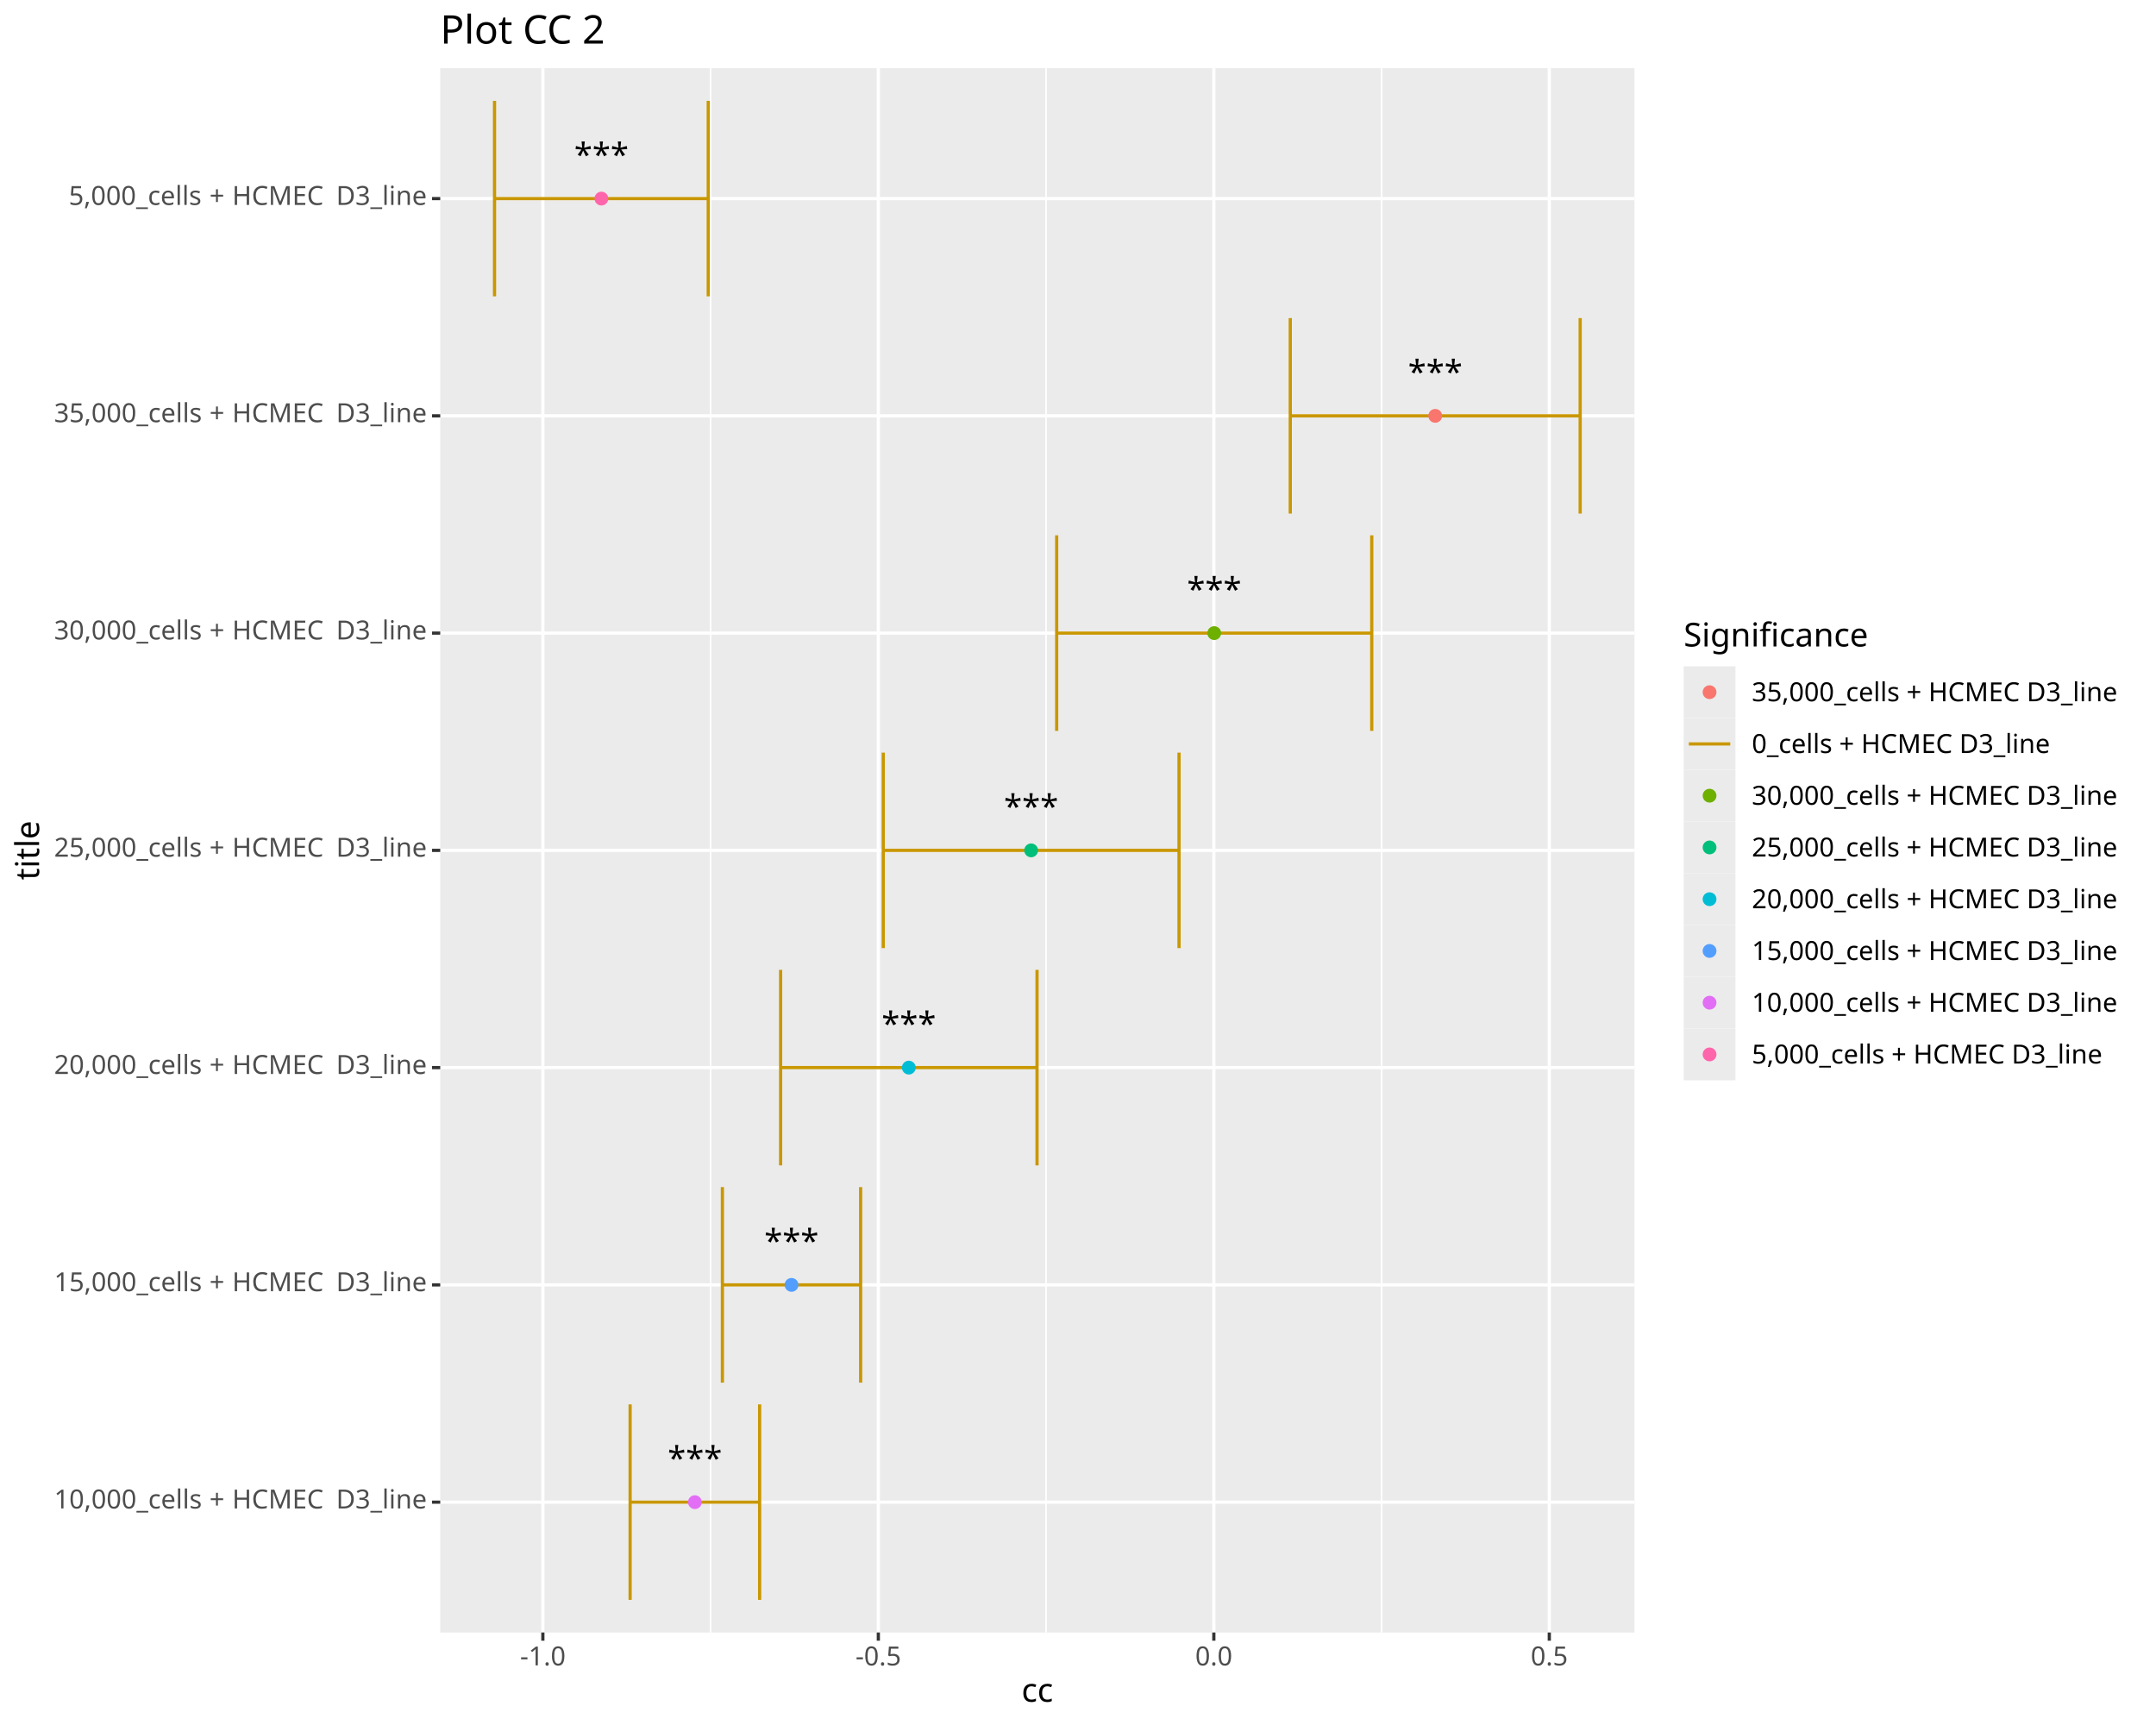
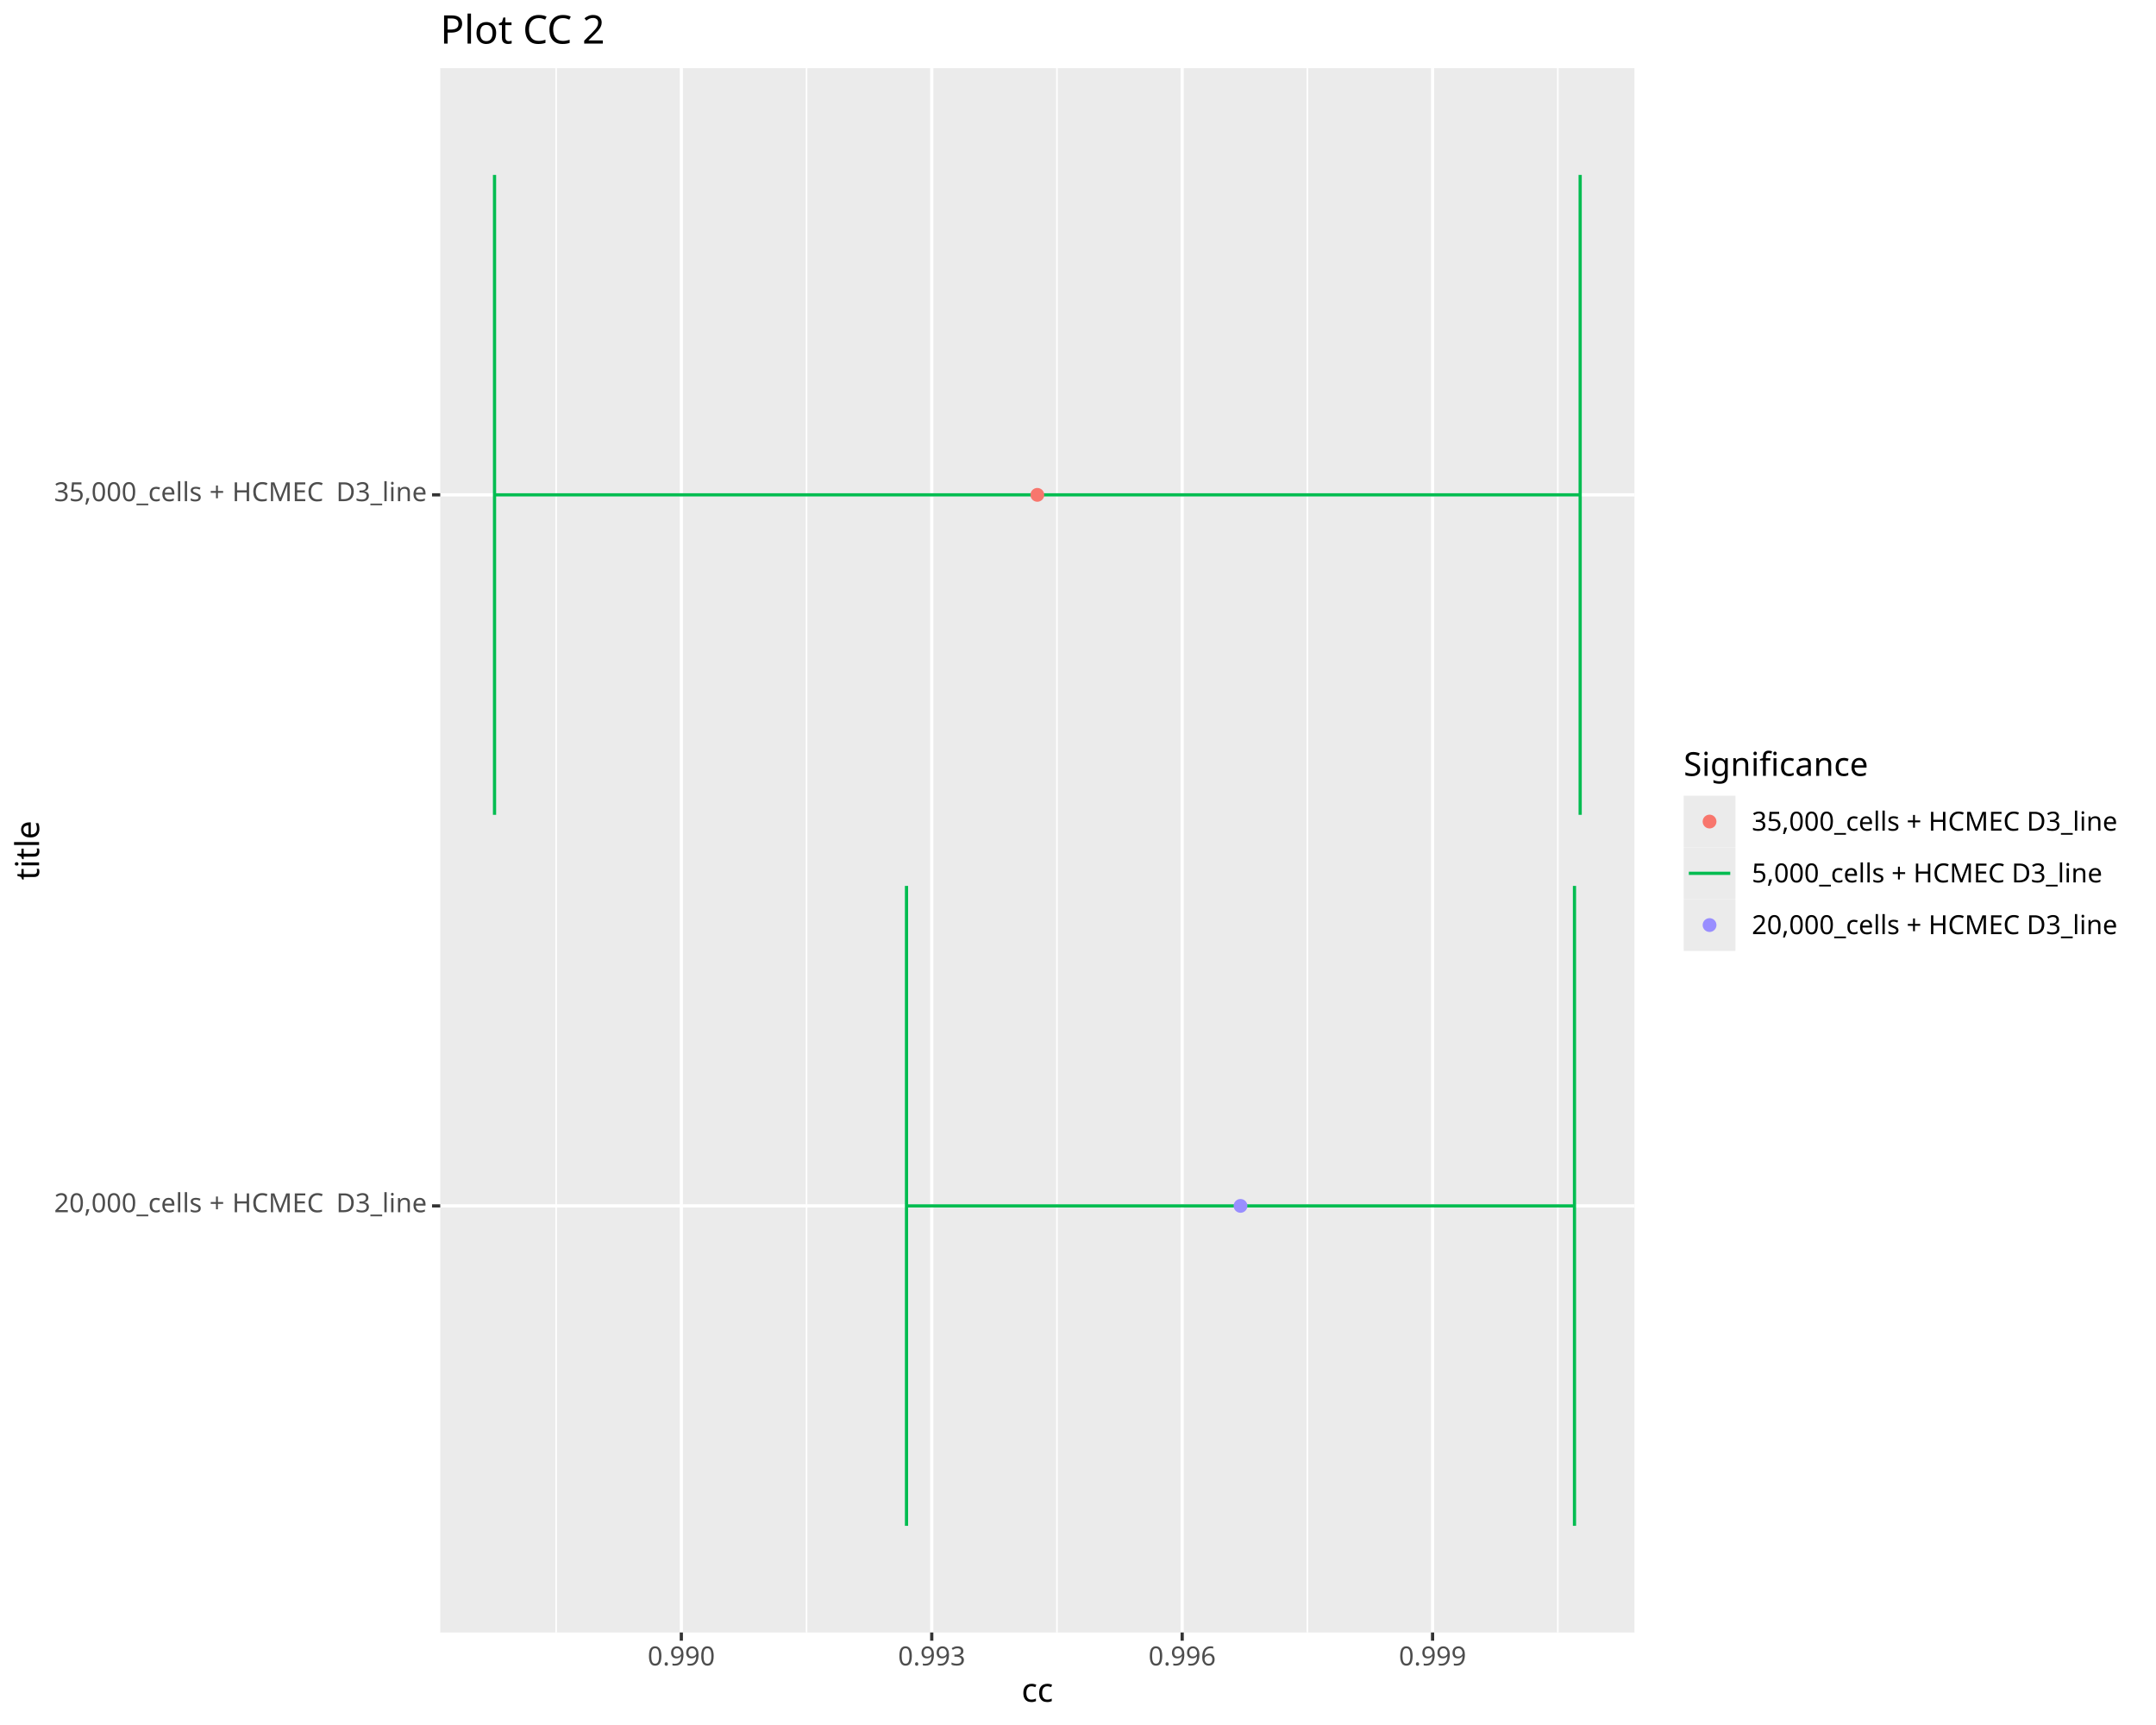
<svg xmlns="http://www.w3.org/2000/svg" class="svglite" data-engine-version="2.0" width="720.00pt" height="576.00pt" viewBox="0 0 720.00 576.00">
  <defs>
    <style type="text/css">
    .svglite line, .svglite polyline, .svglite polygon, .svglite path, .svglite rect, .svglite circle {
      fill: none;
      stroke: #000000;
      stroke-linecap: round;
      stroke-linejoin: round;
      stroke-miterlimit: 10.00;
    }
  </style>
  </defs>
  <rect width="100%" height="100%" style="stroke: none; fill: #FFFFFF;" />
  <defs>
    <clipPath id="cpMC4wMHw3MjAuMDB8MC4wMHw1NzYuMDA=">
      <rect x="0.00" y="0.00" width="720.00" height="576.00" />
    </clipPath>
  </defs>
  <g clip-path="url(#cpMC4wMHw3MjAuMDB8MC4wMHw1NzYuMDA=)">
    <rect x="0.00" y="0.00" width="720.00" height="576.00" style="stroke-width: 1.07; stroke: #FFFFFF; fill: #FFFFFF;" />
  </g>
  <defs>
    <clipPath id="cpMTQ3LjAyfDU0NS44M3wyMi43OHw1NDUuMTE=">
      <rect x="147.02" y="22.78" width="398.81" height="522.33" />
    </clipPath>
  </defs>
  <g clip-path="url(#cpMTQ3LjAyfDU0NS44M3wyMi43OHw1NDUuMTE=)">
    <rect x="147.02" y="22.78" width="398.81" height="522.33" style="stroke-width: 1.07; stroke: none; fill: #EBEBEB;" />
-     <polyline points="237.30,545.11 237.30,22.78 " style="stroke-width: 0.53; stroke: #FFFFFF; stroke-linecap: butt;" />
-     <polyline points="349.34,545.11 349.34,22.78 " style="stroke-width: 0.53; stroke: #FFFFFF; stroke-linecap: butt;" />
-     <polyline points="461.38,545.11 461.38,22.78 " style="stroke-width: 0.53; stroke: #FFFFFF; stroke-linecap: butt;" />
-     <polyline points="147.02,501.59 545.83,501.59 " style="stroke-width: 1.07; stroke: #FFFFFF; stroke-linecap: butt;" />
-     <polyline points="147.02,429.04 545.83,429.04 " style="stroke-width: 1.07; stroke: #FFFFFF; stroke-linecap: butt;" />
-     <polyline points="147.02,356.49 545.83,356.49 " style="stroke-width: 1.07; stroke: #FFFFFF; stroke-linecap: butt;" />
-     <polyline points="147.02,283.95 545.83,283.95 " style="stroke-width: 1.07; stroke: #FFFFFF; stroke-linecap: butt;" />
-     <polyline points="147.02,211.40 545.83,211.40 " style="stroke-width: 1.07; stroke: #FFFFFF; stroke-linecap: butt;" />
-     <polyline points="147.02,138.86 545.83,138.86 " style="stroke-width: 1.07; stroke: #FFFFFF; stroke-linecap: butt;" />
-     <polyline points="147.02,66.31 545.83,66.31 " style="stroke-width: 1.07; stroke: #FFFFFF; stroke-linecap: butt;" />
-     <polyline points="181.29,545.11 181.29,22.78 " style="stroke-width: 1.07; stroke: #FFFFFF; stroke-linecap: butt;" />
-     <polyline points="293.32,545.11 293.32,22.78 " style="stroke-width: 1.07; stroke: #FFFFFF; stroke-linecap: butt;" />
-     <polyline points="405.36,545.11 405.36,22.78 " style="stroke-width: 1.07; stroke: #FFFFFF; stroke-linecap: butt;" />
-     <polyline points="517.39,545.11 517.39,22.78 " style="stroke-width: 1.07; stroke: #FFFFFF; stroke-linecap: butt;" />
-     <polyline points="527.70,171.50 527.70,106.21 " style="stroke-width: 1.07; stroke: #C99700; stroke-linecap: butt;" />
-     <polyline points="527.70,138.86 430.89,138.86 " style="stroke-width: 1.07; stroke: #C99700; stroke-linecap: butt;" />
-     <polyline points="430.89,171.50 430.89,106.21 " style="stroke-width: 1.07; stroke: #C99700; stroke-linecap: butt;" />
-     <polyline points="458.10,244.05 458.10,178.76 " style="stroke-width: 1.07; stroke: #C99700; stroke-linecap: butt;" />
-     <polyline points="458.10,211.40 352.88,211.40 " style="stroke-width: 1.07; stroke: #C99700; stroke-linecap: butt;" />
-     <polyline points="352.88,244.05 352.88,178.76 " style="stroke-width: 1.07; stroke: #C99700; stroke-linecap: butt;" />
-     <polyline points="393.74,316.59 393.74,251.30 " style="stroke-width: 1.07; stroke: #C99700; stroke-linecap: butt;" />
-     <polyline points="393.74,283.95 294.96,283.95 " style="stroke-width: 1.07; stroke: #C99700; stroke-linecap: butt;" />
-     <polyline points="294.96,316.59 294.96,251.30 " style="stroke-width: 1.07; stroke: #C99700; stroke-linecap: butt;" />
-     <polyline points="346.32,389.14 346.32,323.85 " style="stroke-width: 1.07; stroke: #C99700; stroke-linecap: butt;" />
-     <polyline points="346.32,356.49 260.69,356.49 " style="stroke-width: 1.07; stroke: #C99700; stroke-linecap: butt;" />
-     <polyline points="260.69,389.14 260.69,323.85 " style="stroke-width: 1.07; stroke: #C99700; stroke-linecap: butt;" />
-     <polyline points="287.41,461.68 287.41,396.39 " style="stroke-width: 1.07; stroke: #C99700; stroke-linecap: butt;" />
-     <polyline points="287.41,429.04 241.24,429.04 " style="stroke-width: 1.07; stroke: #C99700; stroke-linecap: butt;" />
-     <polyline points="241.24,461.68 241.24,396.39 " style="stroke-width: 1.07; stroke: #C99700; stroke-linecap: butt;" />
-     <polyline points="253.68,534.23 253.68,468.94 " style="stroke-width: 1.07; stroke: #C99700; stroke-linecap: butt;" />
-     <polyline points="253.68,501.59 210.43,501.59 " style="stroke-width: 1.07; stroke: #C99700; stroke-linecap: butt;" />
-     <polyline points="210.43,534.23 210.43,468.94 " style="stroke-width: 1.07; stroke: #C99700; stroke-linecap: butt;" />
-     <polyline points="236.52,98.96 236.52,33.67 " style="stroke-width: 1.07; stroke: #C99700; stroke-linecap: butt;" />
-     <polyline points="236.52,66.31 165.15,66.31 " style="stroke-width: 1.07; stroke: #C99700; stroke-linecap: butt;" />
-     <polyline points="165.15,98.96 165.15,33.67 " style="stroke-width: 1.07; stroke: #C99700; stroke-linecap: butt;" />
-     <circle cx="479.30" cy="138.86" r="1.95" style="stroke-width: 0.71; stroke: #F8766D; fill: #F8766D;" />
-     <circle cx="405.49" cy="211.40" r="1.95" style="stroke-width: 0.71; stroke: #6EB000; fill: #6EB000;" />
-     <circle cx="344.35" cy="283.95" r="1.95" style="stroke-width: 0.71; stroke: #00BF7A; fill: #00BF7A;" />
-     <circle cx="303.50" cy="356.49" r="1.95" style="stroke-width: 0.71; stroke: #00BDD5; fill: #00BDD5;" />
-     <circle cx="264.33" cy="429.04" r="1.95" style="stroke-width: 0.71; stroke: #529EFF; fill: #529EFF;" />
-     <circle cx="232.06" cy="501.59" r="1.95" style="stroke-width: 0.71; stroke: #E36EF6; fill: #E36EF6;" />
-     <circle cx="200.84" cy="66.31" r="1.95" style="stroke-width: 0.71; stroke: #FF65AB; fill: #FF65AB;" />
-     <text x="479.30" y="128.13" text-anchor="middle" style="font-size: 11.00px; font-family: sans;" textLength="12.85px" lengthAdjust="spacingAndGlyphs">***</text>
-     <text x="405.49" y="200.68" text-anchor="middle" style="font-size: 11.00px; font-family: sans;" textLength="12.85px" lengthAdjust="spacingAndGlyphs">***</text>
-     <text x="344.35" y="273.22" text-anchor="middle" style="font-size: 11.00px; font-family: sans;" textLength="12.85px" lengthAdjust="spacingAndGlyphs">***</text>
-     <text x="303.50" y="345.77" text-anchor="middle" style="font-size: 11.00px; font-family: sans;" textLength="12.85px" lengthAdjust="spacingAndGlyphs">***</text>
-     <text x="264.33" y="418.32" text-anchor="middle" style="font-size: 11.00px; font-family: sans;" textLength="12.85px" lengthAdjust="spacingAndGlyphs">***</text>
-     <text x="232.06" y="490.86" text-anchor="middle" style="font-size: 11.00px; font-family: sans;" textLength="12.85px" lengthAdjust="spacingAndGlyphs">***</text>
-     <text x="200.84" y="55.59" text-anchor="middle" style="font-size: 11.00px; font-family: sans;" textLength="12.85px" lengthAdjust="spacingAndGlyphs">***</text>
+     <polyline points="185.72,545.11 185.72,22.78 " style="stroke-width: 0.53; stroke: #FFFFFF; stroke-linecap: butt;" />
+     <polyline points="269.35,545.11 269.35,22.78 " style="stroke-width: 0.53; stroke: #FFFFFF; stroke-linecap: butt;" />
+     <polyline points="352.97,545.11 352.97,22.78 " style="stroke-width: 0.53; stroke: #FFFFFF; stroke-linecap: butt;" />
+     <polyline points="436.60,545.11 436.60,22.78 " style="stroke-width: 0.53; stroke: #FFFFFF; stroke-linecap: butt;" />
+     <polyline points="520.23,545.11 520.23,22.78 " style="stroke-width: 0.53; stroke: #FFFFFF; stroke-linecap: butt;" />
+     <polyline points="147.02,402.66 545.83,402.66 " style="stroke-width: 1.07; stroke: #FFFFFF; stroke-linecap: butt;" />
+     <polyline points="147.02,165.24 545.83,165.24 " style="stroke-width: 1.07; stroke: #FFFFFF; stroke-linecap: butt;" />
+     <polyline points="227.53,545.11 227.53,22.78 " style="stroke-width: 1.07; stroke: #FFFFFF; stroke-linecap: butt;" />
+     <polyline points="311.16,545.11 311.16,22.78 " style="stroke-width: 1.07; stroke: #FFFFFF; stroke-linecap: butt;" />
+     <polyline points="394.79,545.11 394.79,22.78 " style="stroke-width: 1.07; stroke: #FFFFFF; stroke-linecap: butt;" />
+     <polyline points="478.41,545.11 478.41,22.78 " style="stroke-width: 1.07; stroke: #FFFFFF; stroke-linecap: butt;" />
+     <polyline points="527.70,272.08 527.70,58.40 " style="stroke-width: 1.07; stroke: #00BC50; stroke-linecap: butt;" />
+     <polyline points="527.70,165.24 165.15,165.24 " style="stroke-width: 1.07; stroke: #00BC50; stroke-linecap: butt;" />
+     <polyline points="165.15,272.08 165.15,58.40 " style="stroke-width: 1.07; stroke: #00BC50; stroke-linecap: butt;" />
+     <polyline points="525.80,509.50 525.80,295.82 " style="stroke-width: 1.07; stroke: #00BC50; stroke-linecap: butt;" />
+     <polyline points="525.80,402.66 302.73,402.66 " style="stroke-width: 1.07; stroke: #00BC50; stroke-linecap: butt;" />
+     <polyline points="302.73,509.50 302.73,295.82 " style="stroke-width: 1.07; stroke: #00BC50; stroke-linecap: butt;" />
+     <circle cx="346.42" cy="165.24" r="1.95" style="stroke-width: 0.71; stroke: #F8766D; fill: #F8766D;" />
+     <circle cx="414.27" cy="402.66" r="1.95" style="stroke-width: 0.71; stroke: #998EFF; fill: #998EFF;" />
  </g>
  <g clip-path="url(#cpMC4wMHw3MjAuMDB8MC4wMHw1NzYuMDA=)">
-     <text x="18.07" y="503.70" style="font-size: 8.80px; fill: #4D4D4D; font-family: sans;" textLength="49.42px" lengthAdjust="spacingAndGlyphs">10,000_cells</text>
-     <text x="69.94" y="503.70" style="font-size: 8.80px; fill: #4D4D4D; font-family: sans;" textLength="5.14px" lengthAdjust="spacingAndGlyphs">+</text>
-     <text x="77.53" y="503.70" style="font-size: 8.80px; fill: #4D4D4D; font-family: sans;" textLength="32.28px" lengthAdjust="spacingAndGlyphs">HCMEC</text>
-     <text x="112.25" y="503.70" style="font-size: 8.80px; fill: #4D4D4D; font-family: sans;" textLength="29.84px" lengthAdjust="spacingAndGlyphs">D3_line</text>
-     <text x="18.07" y="431.15" style="font-size: 8.80px; fill: #4D4D4D; font-family: sans;" textLength="49.42px" lengthAdjust="spacingAndGlyphs">15,000_cells</text>
-     <text x="69.94" y="431.15" style="font-size: 8.80px; fill: #4D4D4D; font-family: sans;" textLength="5.14px" lengthAdjust="spacingAndGlyphs">+</text>
-     <text x="77.53" y="431.15" style="font-size: 8.80px; fill: #4D4D4D; font-family: sans;" textLength="32.28px" lengthAdjust="spacingAndGlyphs">HCMEC</text>
-     <text x="112.25" y="431.15" style="font-size: 8.80px; fill: #4D4D4D; font-family: sans;" textLength="29.84px" lengthAdjust="spacingAndGlyphs">D3_line</text>
-     <text x="18.07" y="358.61" style="font-size: 8.80px; fill: #4D4D4D; font-family: sans;" textLength="49.42px" lengthAdjust="spacingAndGlyphs">20,000_cells</text>
-     <text x="69.94" y="358.61" style="font-size: 8.80px; fill: #4D4D4D; font-family: sans;" textLength="5.14px" lengthAdjust="spacingAndGlyphs">+</text>
-     <text x="77.53" y="358.61" style="font-size: 8.80px; fill: #4D4D4D; font-family: sans;" textLength="32.28px" lengthAdjust="spacingAndGlyphs">HCMEC</text>
-     <text x="112.25" y="358.61" style="font-size: 8.80px; fill: #4D4D4D; font-family: sans;" textLength="29.84px" lengthAdjust="spacingAndGlyphs">D3_line</text>
-     <text x="18.07" y="286.06" style="font-size: 8.80px; fill: #4D4D4D; font-family: sans;" textLength="49.42px" lengthAdjust="spacingAndGlyphs">25,000_cells</text>
-     <text x="69.94" y="286.06" style="font-size: 8.80px; fill: #4D4D4D; font-family: sans;" textLength="5.14px" lengthAdjust="spacingAndGlyphs">+</text>
-     <text x="77.53" y="286.06" style="font-size: 8.80px; fill: #4D4D4D; font-family: sans;" textLength="32.28px" lengthAdjust="spacingAndGlyphs">HCMEC</text>
-     <text x="112.25" y="286.06" style="font-size: 8.80px; fill: #4D4D4D; font-family: sans;" textLength="29.84px" lengthAdjust="spacingAndGlyphs">D3_line</text>
-     <text x="18.07" y="213.52" style="font-size: 8.80px; fill: #4D4D4D; font-family: sans;" textLength="49.42px" lengthAdjust="spacingAndGlyphs">30,000_cells</text>
-     <text x="69.94" y="213.52" style="font-size: 8.80px; fill: #4D4D4D; font-family: sans;" textLength="5.14px" lengthAdjust="spacingAndGlyphs">+</text>
-     <text x="77.53" y="213.52" style="font-size: 8.80px; fill: #4D4D4D; font-family: sans;" textLength="32.28px" lengthAdjust="spacingAndGlyphs">HCMEC</text>
-     <text x="112.25" y="213.52" style="font-size: 8.80px; fill: #4D4D4D; font-family: sans;" textLength="29.84px" lengthAdjust="spacingAndGlyphs">D3_line</text>
-     <text x="18.07" y="140.97" style="font-size: 8.80px; fill: #4D4D4D; font-family: sans;" textLength="49.42px" lengthAdjust="spacingAndGlyphs">35,000_cells</text>
-     <text x="69.94" y="140.97" style="font-size: 8.80px; fill: #4D4D4D; font-family: sans;" textLength="5.14px" lengthAdjust="spacingAndGlyphs">+</text>
-     <text x="77.53" y="140.97" style="font-size: 8.80px; fill: #4D4D4D; font-family: sans;" textLength="32.28px" lengthAdjust="spacingAndGlyphs">HCMEC</text>
-     <text x="112.25" y="140.97" style="font-size: 8.80px; fill: #4D4D4D; font-family: sans;" textLength="29.84px" lengthAdjust="spacingAndGlyphs">D3_line</text>
-     <text x="22.97" y="68.43" style="font-size: 8.80px; fill: #4D4D4D; font-family: sans;" textLength="44.53px" lengthAdjust="spacingAndGlyphs">5,000_cells</text>
-     <text x="69.94" y="68.43" style="font-size: 8.80px; fill: #4D4D4D; font-family: sans;" textLength="5.14px" lengthAdjust="spacingAndGlyphs">+</text>
-     <text x="77.53" y="68.43" style="font-size: 8.80px; fill: #4D4D4D; font-family: sans;" textLength="32.28px" lengthAdjust="spacingAndGlyphs">HCMEC</text>
-     <text x="112.25" y="68.43" style="font-size: 8.80px; fill: #4D4D4D; font-family: sans;" textLength="29.84px" lengthAdjust="spacingAndGlyphs">D3_line</text>
-     <polyline points="144.28,501.59 147.02,501.59 " style="stroke-width: 1.07; stroke: #333333; stroke-linecap: butt;" />
-     <polyline points="144.28,429.04 147.02,429.04 " style="stroke-width: 1.07; stroke: #333333; stroke-linecap: butt;" />
-     <polyline points="144.28,356.49 147.02,356.49 " style="stroke-width: 1.07; stroke: #333333; stroke-linecap: butt;" />
-     <polyline points="144.28,283.95 147.02,283.95 " style="stroke-width: 1.07; stroke: #333333; stroke-linecap: butt;" />
-     <polyline points="144.28,211.40 147.02,211.40 " style="stroke-width: 1.07; stroke: #333333; stroke-linecap: butt;" />
-     <polyline points="144.28,138.86 147.02,138.86 " style="stroke-width: 1.07; stroke: #333333; stroke-linecap: butt;" />
-     <polyline points="144.28,66.31 147.02,66.31 " style="stroke-width: 1.07; stroke: #333333; stroke-linecap: butt;" />
-     <polyline points="181.29,547.85 181.29,545.11 " style="stroke-width: 1.07; stroke: #333333; stroke-linecap: butt;" />
-     <polyline points="293.32,547.85 293.32,545.11 " style="stroke-width: 1.07; stroke: #333333; stroke-linecap: butt;" />
-     <polyline points="405.36,547.85 405.36,545.11 " style="stroke-width: 1.07; stroke: #333333; stroke-linecap: butt;" />
-     <polyline points="517.39,547.85 517.39,545.11 " style="stroke-width: 1.07; stroke: #333333; stroke-linecap: butt;" />
-     <text x="181.29" y="556.10" text-anchor="middle" style="font-size: 8.80px; fill: #4D4D4D; font-family: sans;" textLength="15.16px" lengthAdjust="spacingAndGlyphs">-1.0</text>
-     <text x="293.32" y="556.10" text-anchor="middle" style="font-size: 8.80px; fill: #4D4D4D; font-family: sans;" textLength="15.16px" lengthAdjust="spacingAndGlyphs">-0.5</text>
-     <text x="405.36" y="556.10" text-anchor="middle" style="font-size: 8.80px; fill: #4D4D4D; font-family: sans;" textLength="12.23px" lengthAdjust="spacingAndGlyphs">0.0</text>
-     <text x="517.39" y="556.10" text-anchor="middle" style="font-size: 8.80px; fill: #4D4D4D; font-family: sans;" textLength="12.23px" lengthAdjust="spacingAndGlyphs">0.5</text>
+     <text x="18.07" y="404.77" style="font-size: 8.80px; fill: #4D4D4D; font-family: sans;" textLength="49.42px" lengthAdjust="spacingAndGlyphs">20,000_cells</text>
+     <text x="69.94" y="404.77" style="font-size: 8.80px; fill: #4D4D4D; font-family: sans;" textLength="5.14px" lengthAdjust="spacingAndGlyphs">+</text>
+     <text x="77.53" y="404.77" style="font-size: 8.80px; fill: #4D4D4D; font-family: sans;" textLength="32.28px" lengthAdjust="spacingAndGlyphs">HCMEC</text>
+     <text x="112.25" y="404.77" style="font-size: 8.80px; fill: #4D4D4D; font-family: sans;" textLength="29.84px" lengthAdjust="spacingAndGlyphs">D3_line</text>
+     <text x="18.07" y="167.35" style="font-size: 8.80px; fill: #4D4D4D; font-family: sans;" textLength="49.42px" lengthAdjust="spacingAndGlyphs">35,000_cells</text>
+     <text x="69.94" y="167.35" style="font-size: 8.80px; fill: #4D4D4D; font-family: sans;" textLength="5.14px" lengthAdjust="spacingAndGlyphs">+</text>
+     <text x="77.53" y="167.35" style="font-size: 8.80px; fill: #4D4D4D; font-family: sans;" textLength="32.28px" lengthAdjust="spacingAndGlyphs">HCMEC</text>
+     <text x="112.25" y="167.35" style="font-size: 8.80px; fill: #4D4D4D; font-family: sans;" textLength="29.84px" lengthAdjust="spacingAndGlyphs">D3_line</text>
+     <polyline points="144.28,402.66 147.02,402.66 " style="stroke-width: 1.07; stroke: #333333; stroke-linecap: butt;" />
+     <polyline points="144.28,165.24 147.02,165.24 " style="stroke-width: 1.07; stroke: #333333; stroke-linecap: butt;" />
+     <polyline points="227.53,547.85 227.53,545.11 " style="stroke-width: 1.07; stroke: #333333; stroke-linecap: butt;" />
+     <polyline points="311.16,547.85 311.16,545.11 " style="stroke-width: 1.07; stroke: #333333; stroke-linecap: butt;" />
+     <polyline points="394.79,547.85 394.79,545.11 " style="stroke-width: 1.07; stroke: #333333; stroke-linecap: butt;" />
+     <polyline points="478.41,547.85 478.41,545.11 " style="stroke-width: 1.07; stroke: #333333; stroke-linecap: butt;" />
+     <text x="227.53" y="556.10" text-anchor="middle" style="font-size: 8.80px; fill: #4D4D4D; font-family: sans;" textLength="22.02px" lengthAdjust="spacingAndGlyphs">0.990</text>
+     <text x="311.16" y="556.10" text-anchor="middle" style="font-size: 8.80px; fill: #4D4D4D; font-family: sans;" textLength="22.02px" lengthAdjust="spacingAndGlyphs">0.993</text>
+     <text x="394.79" y="556.10" text-anchor="middle" style="font-size: 8.80px; fill: #4D4D4D; font-family: sans;" textLength="22.02px" lengthAdjust="spacingAndGlyphs">0.996</text>
+     <text x="478.41" y="556.10" text-anchor="middle" style="font-size: 8.80px; fill: #4D4D4D; font-family: sans;" textLength="22.02px" lengthAdjust="spacingAndGlyphs">0.999</text>
    <text x="346.42" y="568.24" text-anchor="middle" style="font-size: 11.00px; font-family: sans;" textLength="11.01px" lengthAdjust="spacingAndGlyphs">cc</text>
    <text transform="translate(13.05,283.95) rotate(-90)" text-anchor="middle" style="font-size: 11.00px; font-family: sans;" textLength="17.11px" lengthAdjust="spacingAndGlyphs">title</text>
-     <rect x="556.79" y="201.68" width="157.73" height="164.53" style="stroke-width: 1.07; stroke: none; fill: #FFFFFF;" />
-     <text x="562.27" y="215.87" style="font-size: 11.00px; font-family: sans;" textLength="59.32px" lengthAdjust="spacingAndGlyphs">Significance</text>
-     <rect x="562.27" y="222.49" width="17.28" height="17.28" style="stroke-width: 1.07; stroke: none; fill: #EBEBEB;" />
-     <circle cx="570.91" cy="231.13" r="1.95" style="stroke-width: 0.71; stroke: #F8766D; fill: #F8766D;" />
-     <rect x="562.27" y="239.77" width="17.28" height="17.28" style="stroke-width: 1.07; stroke: none; fill: #EBEBEB;" />
-     <line x1="563.99" y1="248.41" x2="577.82" y2="248.41" style="stroke-width: 1.07; stroke: #C99700; stroke-linecap: butt;" />
-     <rect x="562.27" y="257.05" width="17.28" height="17.28" style="stroke-width: 1.07; stroke: none; fill: #EBEBEB;" />
-     <circle cx="570.91" cy="265.69" r="1.95" style="stroke-width: 0.71; stroke: #6EB000; fill: #6EB000;" />
-     <rect x="562.27" y="274.33" width="17.28" height="17.28" style="stroke-width: 1.07; stroke: none; fill: #EBEBEB;" />
-     <circle cx="570.91" cy="282.97" r="1.95" style="stroke-width: 0.71; stroke: #00BF7A; fill: #00BF7A;" />
-     <rect x="562.27" y="291.61" width="17.28" height="17.28" style="stroke-width: 1.07; stroke: none; fill: #EBEBEB;" />
-     <circle cx="570.91" cy="300.25" r="1.95" style="stroke-width: 0.71; stroke: #00BDD5; fill: #00BDD5;" />
-     <rect x="562.27" y="308.89" width="17.28" height="17.28" style="stroke-width: 1.07; stroke: none; fill: #EBEBEB;" />
-     <circle cx="570.91" cy="317.53" r="1.95" style="stroke-width: 0.71; stroke: #529EFF; fill: #529EFF;" />
-     <rect x="562.27" y="326.17" width="17.28" height="17.28" style="stroke-width: 1.07; stroke: none; fill: #EBEBEB;" />
-     <circle cx="570.91" cy="334.81" r="1.95" style="stroke-width: 0.71; stroke: #E36EF6; fill: #E36EF6;" />
-     <rect x="562.27" y="343.45" width="17.28" height="17.28" style="stroke-width: 1.07; stroke: none; fill: #EBEBEB;" />
-     <circle cx="570.91" cy="352.09" r="1.95" style="stroke-width: 0.71; stroke: #FF65AB; fill: #FF65AB;" />
-     <text x="585.02" y="234.16" style="font-size: 8.80px; font-family: sans;" textLength="124.02px" lengthAdjust="spacingAndGlyphs">35,000_cells + HCMEC D3_line</text>
-     <text x="585.02" y="251.44" style="font-size: 8.80px; font-family: sans;" textLength="101.99px" lengthAdjust="spacingAndGlyphs">0_cells + HCMEC D3_line</text>
-     <text x="585.02" y="268.72" style="font-size: 8.80px; font-family: sans;" textLength="124.02px" lengthAdjust="spacingAndGlyphs">30,000_cells + HCMEC D3_line</text>
-     <text x="585.02" y="286.00" style="font-size: 8.80px; font-family: sans;" textLength="124.02px" lengthAdjust="spacingAndGlyphs">25,000_cells + HCMEC D3_line</text>
-     <text x="585.02" y="303.28" style="font-size: 8.80px; font-family: sans;" textLength="124.02px" lengthAdjust="spacingAndGlyphs">20,000_cells + HCMEC D3_line</text>
-     <text x="585.02" y="320.56" style="font-size: 8.80px; font-family: sans;" textLength="124.02px" lengthAdjust="spacingAndGlyphs">15,000_cells + HCMEC D3_line</text>
-     <text x="585.02" y="337.84" style="font-size: 8.80px; font-family: sans;" textLength="124.02px" lengthAdjust="spacingAndGlyphs">10,000_cells + HCMEC D3_line</text>
-     <text x="585.02" y="355.12" style="font-size: 8.80px; font-family: sans;" textLength="119.12px" lengthAdjust="spacingAndGlyphs">5,000_cells + HCMEC D3_line</text>
+     <rect x="556.79" y="244.88" width="157.73" height="78.13" style="stroke-width: 1.07; stroke: none; fill: #FFFFFF;" />
+     <text x="562.27" y="259.07" style="font-size: 11.00px; font-family: sans;" textLength="59.32px" lengthAdjust="spacingAndGlyphs">Significance</text>
+     <rect x="562.27" y="265.69" width="17.28" height="17.28" style="stroke-width: 1.07; stroke: none; fill: #EBEBEB;" />
+     <circle cx="570.91" cy="274.33" r="1.95" style="stroke-width: 0.71; stroke: #F8766D; fill: #F8766D;" />
+     <rect x="562.27" y="282.97" width="17.28" height="17.28" style="stroke-width: 1.07; stroke: none; fill: #EBEBEB;" />
+     <line x1="563.99" y1="291.61" x2="577.82" y2="291.61" style="stroke-width: 1.07; stroke: #00BC50; stroke-linecap: butt;" />
+     <rect x="562.27" y="300.25" width="17.28" height="17.28" style="stroke-width: 1.07; stroke: none; fill: #EBEBEB;" />
+     <circle cx="570.91" cy="308.89" r="1.95" style="stroke-width: 0.71; stroke: #998EFF; fill: #998EFF;" />
+     <text x="585.02" y="277.36" style="font-size: 8.80px; font-family: sans;" textLength="124.02px" lengthAdjust="spacingAndGlyphs">35,000_cells + HCMEC D3_line</text>
+     <text x="585.02" y="294.64" style="font-size: 8.80px; font-family: sans;" textLength="119.12px" lengthAdjust="spacingAndGlyphs">5,000_cells + HCMEC D3_line</text>
+     <text x="585.02" y="311.92" style="font-size: 8.80px; font-family: sans;" textLength="124.02px" lengthAdjust="spacingAndGlyphs">20,000_cells + HCMEC D3_line</text>
    <text x="147.02" y="14.56" style="font-size: 13.20px; font-family: sans;" textLength="56.49px" lengthAdjust="spacingAndGlyphs">Plot CC 2</text>
  </g>
</svg>
